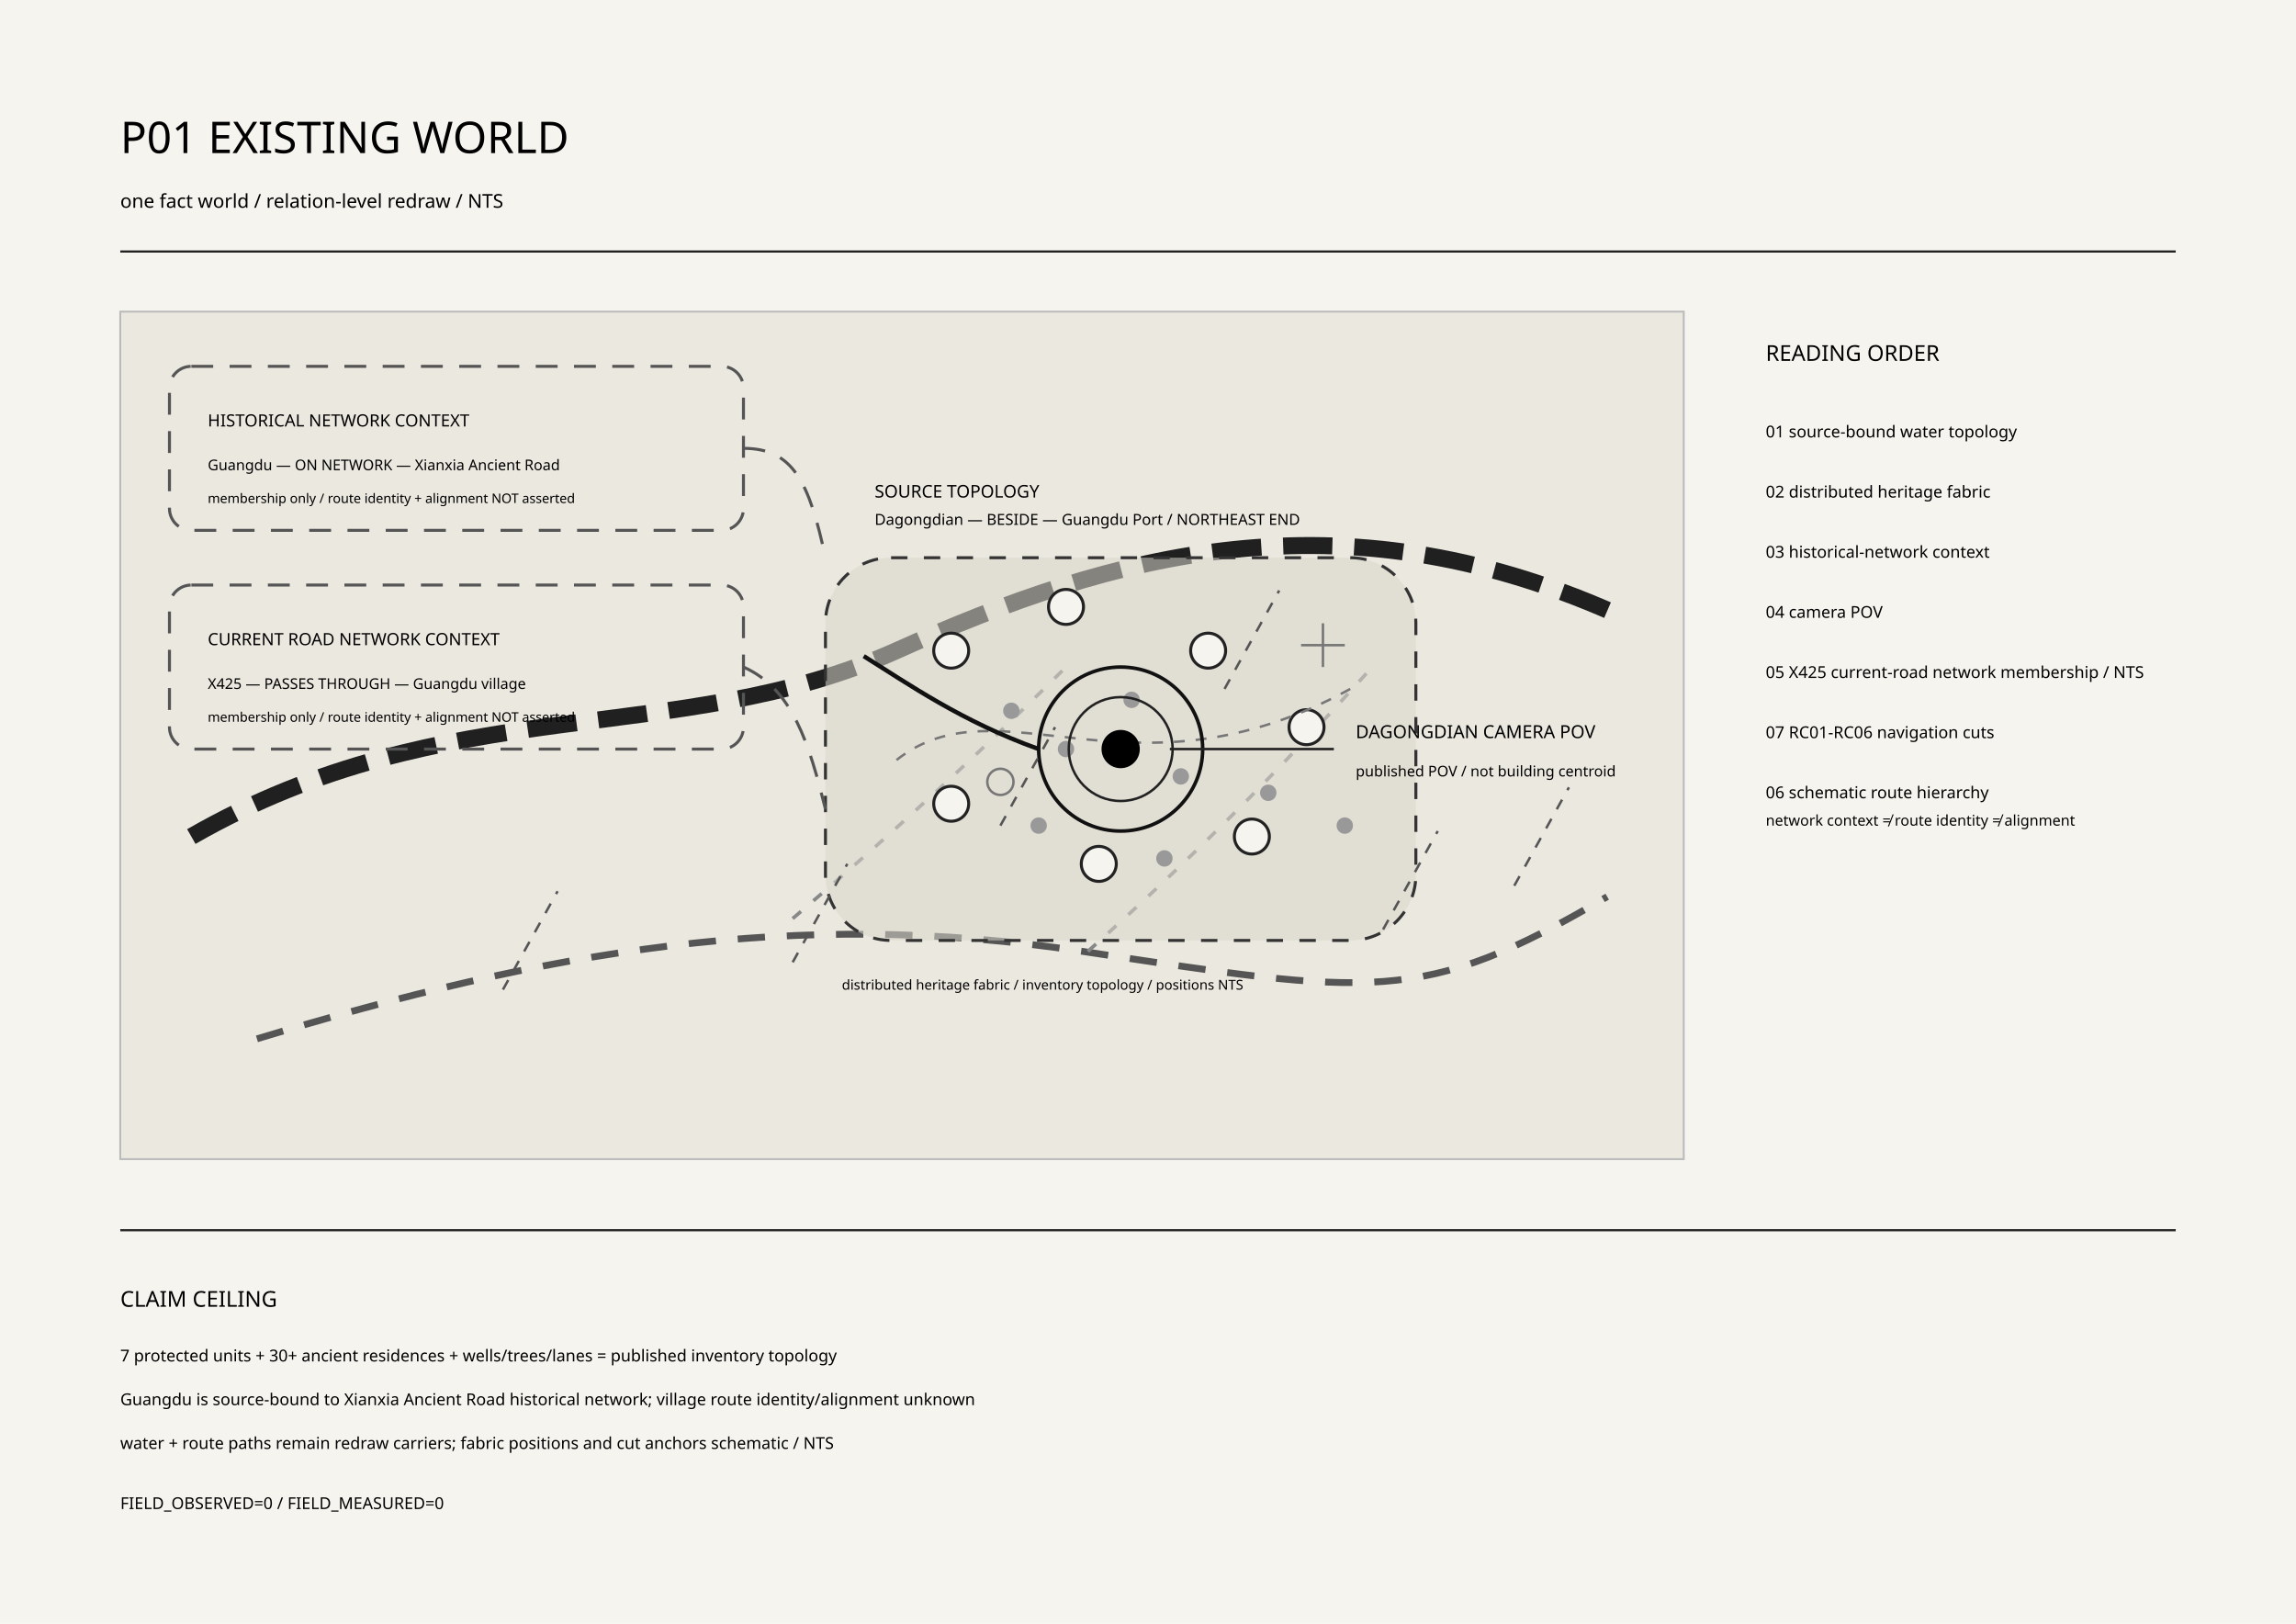
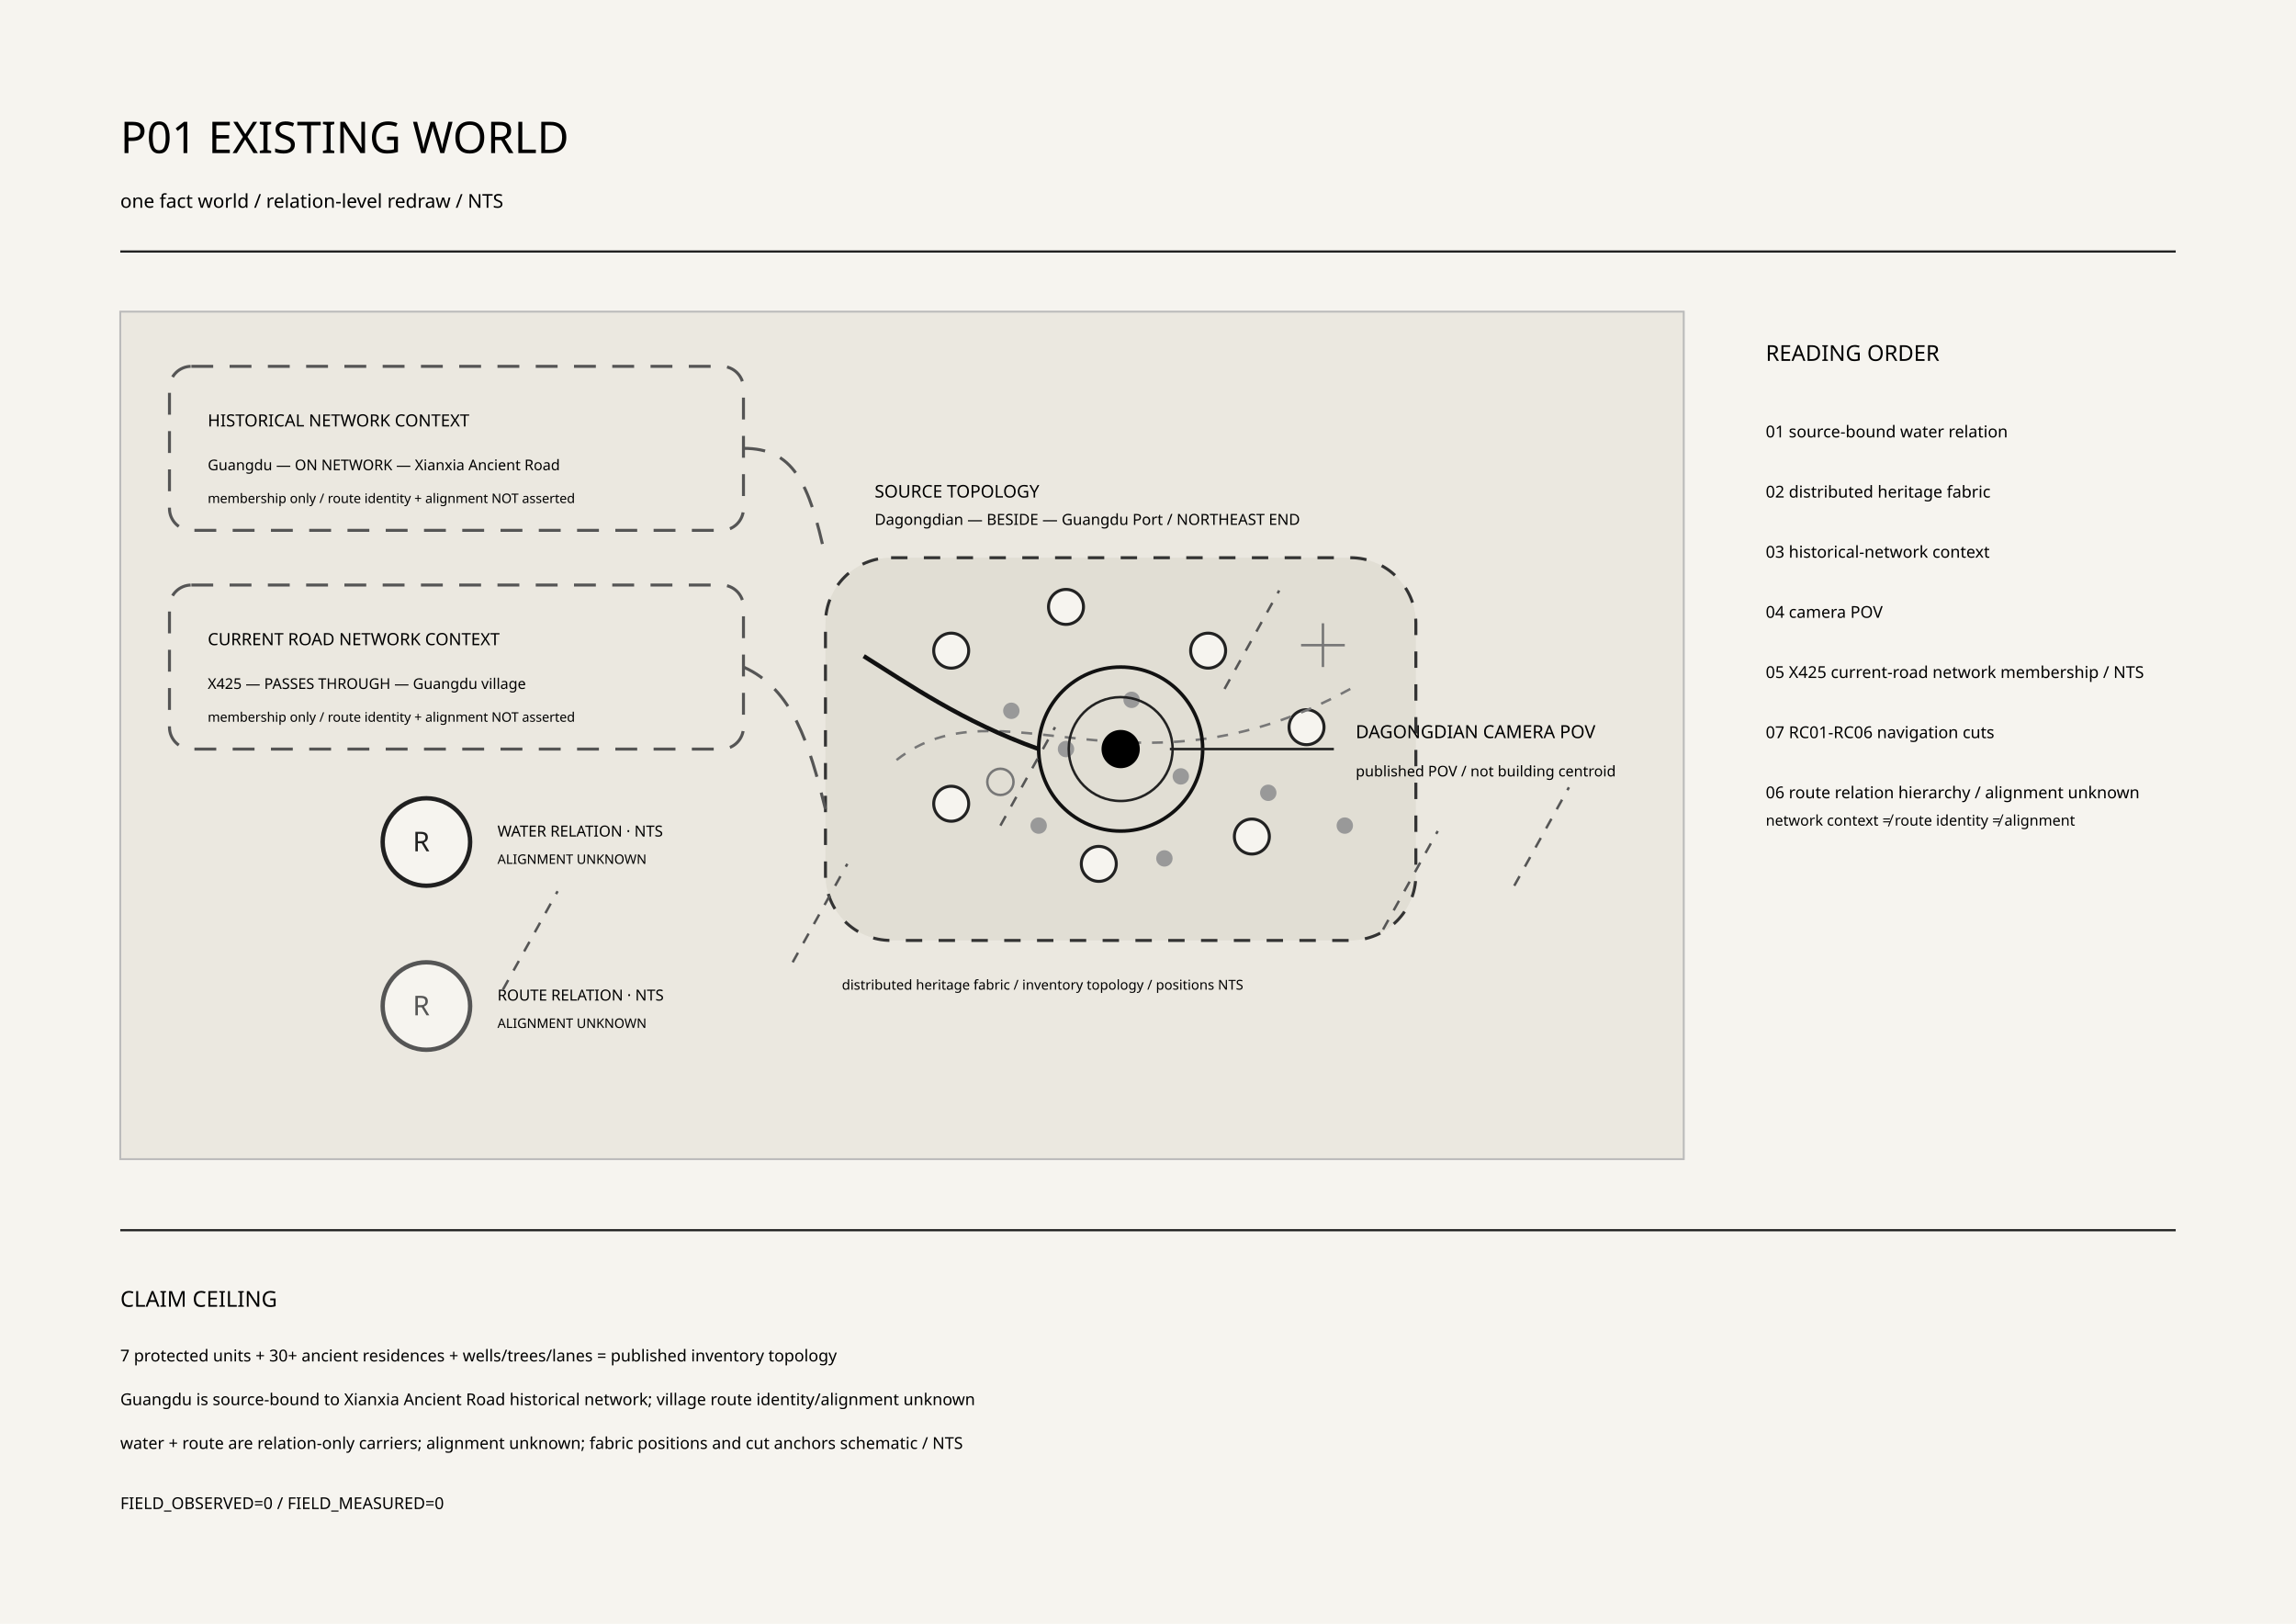
<svg xmlns="http://www.w3.org/2000/svg" width="420mm" height="297mm" viewBox="0 0 420 297">
  <rect width="420" height="297" fill="#f6f4ef" />
  <g id="L00-FRAME" font-family="sans-serif">
    <text x="22" y="28" font-size="8">P01 EXISTING WORLD</text>
    <text x="22" y="38" font-size="3.5">one fact world / relation-level redraw / NTS</text>
    <line x1="22" y1="46" x2="398" y2="46" stroke="#222" stroke-width="0.4" />
  </g>
  <g id="L08-FIELD">
    <rect x="22" y="57" width="286" height="155" fill="#ebe8e0" stroke="#bbb" stroke-width="0.35" />
  </g>
-   <g id="L10-WORLD" fill="none">
-     <path id="REL-WATER-01" d="M35 153 C82 126 124 137 164 119 S245 90 295 112" stroke="#202020" stroke-width="3.1" stroke-dasharray="9 4" />
-     <path id="REL-ROUTE-PRIMARY-01" d="M47 190 C100 174 145 166 198 174 S260 184 294 164" stroke="#555" stroke-width="1.25" stroke-dasharray="5 4" />
-     <path id="REL-ROUTE-SECONDARY-01" d="M145 168 C165 151 181 136 196 121" stroke="#888" stroke-width="0.65" stroke-dasharray="2 3" />
-     <path id="REL-ROUTE-SECONDARY-02" d="M199 174 C218 157 234 141 251 122" stroke="#888" stroke-width="0.65" stroke-dasharray="2 3" />
+   <g id="L10-WORLD" font-family="sans-serif">
+     <g id="REL-WATER-01" data-geometry-claim="relation-only" transform="translate(78 154)">
+       <circle r="8" fill="#f6f4ef" stroke="#202020" stroke-width="0.8" />
+       <text x="-2.5" y="1.7" font-size="5" fill="#202020">R</text>
+       <text x="13" y="-1" font-size="2.8">WATER RELATION · NTS</text>
+       <text x="13" y="4" font-size="2.4">ALIGNMENT UNKNOWN</text>
+     </g>
+     <g id="REL-ROUTE-PRIMARY-01" data-geometry-claim="relation-only" transform="translate(78 184)">
+       <circle r="8" fill="#f6f4ef" stroke="#555" stroke-width="0.8" />
+       <text x="-2.5" y="1.7" font-size="5" fill="#555">R</text>
+       <text x="13" y="-1" font-size="2.8">ROUTE RELATION · NTS</text>
+       <text x="13" y="4" font-size="2.4">ALIGNMENT UNKNOWN</text>
+     </g>
  </g>
  <g id="L11-HERITAGE-FABRIC" font-family="sans-serif">
    <rect id="F01-HERITAGE-FABRIC-EXTENT-NTS" x="151" y="102" width="108" height="70" rx="12" fill="#d8d4ca" fill-opacity="0.55" stroke="#333" stroke-width="0.55" stroke-dasharray="3 3" />
    <g id="F01-PROTECTED-UNITS-NTS" fill="#f6f4ef" stroke="#222" stroke-width="0.55">
      <circle cx="174" cy="119" r="3.2" />
      <circle cx="195" cy="111" r="3.2" />
      <circle cx="221" cy="119" r="3.2" />
      <circle cx="239" cy="133" r="3.2" />
      <circle cx="229" cy="153" r="3.2" />
      <circle cx="201" cy="158" r="3.2" />
      <circle cx="174" cy="147" r="3.2" />
    </g>
    <g id="F01-ANCIENT-RESIDENCE-FABRIC-NTS" fill="#999">
      <circle cx="185" cy="130" r="1.5" />
      <circle cx="195" cy="137" r="1.5" />
      <circle cx="207" cy="128" r="1.5" />
      <circle cx="216" cy="142" r="1.5" />
      <circle cx="190" cy="151" r="1.5" />
      <circle cx="232" cy="145" r="1.5" />
      <circle cx="213" cy="157" r="1.5" />
      <circle cx="246" cy="151" r="1.5" />
    </g>
    <g id="F01-LANE-WELL-TREE-FABRIC-NTS" fill="none" stroke="#777" stroke-width="0.45">
      <path d="M164 139 C183 124 207 148 247 126" stroke-dasharray="2 2" />
      <circle cx="183" cy="143" r="2.4" />
      <path d="M242 114 v8 m-4 -4 h8" />
    </g>
    <text x="154" y="181" font-size="2.5">distributed heritage fabric / inventory topology / positions NTS</text>
  </g>
  <g id="L12-SOURCE-TOPOLOGY" font-family="sans-serif">
    <circle id="F01-DAGONGDIAN-TOPOLOGY-NODE" cx="205" cy="137" r="15" fill="none" stroke="#111" stroke-width="0.65" />
    <path id="F01-WATER-BESIDE-LINK" d="M190 137 C176 132 166 125 158 120" fill="none" stroke="#111" stroke-width="0.8" />
    <text x="160" y="91" font-size="3.2">SOURCE TOPOLOGY</text>
    <text x="160" y="96" font-size="2.8">Dagongdian — BESIDE — Guangdu Port / NORTHEAST END</text>
  </g>
  <g id="L13-HISTORICAL-NETWORK-CONTEXT" font-family="sans-serif">
    <rect id="F01-XIANXIA-NETWORK-CONTEXT-NTS" x="31" y="67" width="105" height="30" rx="4" fill="none" stroke="#555" stroke-width="0.55" stroke-dasharray="4 3" />
    <text x="38" y="78" font-size="3.1">HISTORICAL NETWORK CONTEXT</text>
    <text x="38" y="86" font-size="2.7">Guangdu — ON NETWORK — Xianxia Ancient Road</text>
    <text x="38" y="92" font-size="2.4">membership only / route identity + alignment NOT asserted</text>
    <path id="F01-XIANXIA-NETWORK-MEMBERSHIP-LINK" d="M136 82 C145 82 148 88 151 102" fill="none" stroke="#555" stroke-width="0.55" stroke-dasharray="4 3" />
  </g>
  <g id="L14-CURRENT-ROAD-NETWORK-CONTEXT" font-family="sans-serif">
    <rect id="F01-X425-NETWORK-CONTEXT-NTS" x="31" y="107" width="105" height="30" rx="4" fill="none" stroke="#555" stroke-width="0.55" stroke-dasharray="4 3" />
    <text x="38" y="118" font-size="3.1">CURRENT ROAD NETWORK CONTEXT</text>
    <text x="38" y="126" font-size="2.7">X425 — PASSES THROUGH — Guangdu village</text>
    <text x="38" y="132" font-size="2.4">membership only / route identity + alignment NOT asserted</text>
    <path id="F01-X425-NETWORK-MEMBERSHIP-LINK" d="M136 122 C145 126 148 136 151 148" fill="none" stroke="#555" stroke-width="0.55" stroke-dasharray="4 3" />
  </g>
  <g id="L18-CUT-INDEX" font-family="sans-serif" fill="none" stroke="#555" stroke-width="0.45" stroke-dasharray="2 2">
    <path id="F01-RC01-CUT" d="M92 181 l10 -18" />
    <path id="F01-RC02-CUT" d="M145 176 l10 -18" />
    <path id="F01-RC03-CUT" d="M183 151 l10 -18" />
    <path id="F01-RC04-CUT" d="M224 126 l10 -18" />
    <path id="F01-RC05-CUT" d="M253 170 l10 -18" />
    <path id="F01-RC06-CUT" d="M277 162 l10 -18" />
  </g>
  <g id="L20-POV" font-family="sans-serif">
    <circle id="ANCHOR-DAGONGDIAN-CAMERA" cx="205" cy="137" r="3.5" />
    <circle cx="205" cy="137" r="9.5" fill="none" stroke="#222" stroke-width="0.45" />
    <line x1="214" y1="137" x2="244" y2="137" stroke="#222" stroke-width="0.45" />
    <text x="248" y="135" font-size="3.3">DAGONGDIAN CAMERA POV</text>
    <text x="248" y="142" font-size="2.7">published POV / not building centroid</text>
  </g>
  <g id="L30-READING" font-family="sans-serif">
    <text x="323" y="66" font-size="4">READING ORDER</text>
-     <text x="323" y="80" font-size="3">01 source-bound water topology</text>
+     <text x="323" y="80" font-size="3">01 source-bound water relation</text>
    <text x="323" y="91" font-size="3">02 distributed heritage fabric</text>
    <text x="323" y="102" font-size="3">03 historical-network context</text>
    <text x="323" y="113" font-size="3">04 camera POV</text>
    <text x="323" y="124" font-size="3">05 X425 current-road network membership / NTS</text>
-     <text x="323" y="146" font-size="3">06 schematic route hierarchy</text>
+     <text x="323" y="146" font-size="3">06 route relation hierarchy / alignment unknown</text>
    <text x="323" y="135" font-size="3">07 RC01-RC06 navigation cuts</text>
    <text x="323" y="151" font-size="2.7">network context ≠ route identity ≠ alignment</text>
  </g>
  <g id="L40-CLAIM" font-family="sans-serif">
    <line x1="22" y1="225" x2="398" y2="225" stroke="#222" stroke-width="0.4" />
    <text x="22" y="239" font-size="4">CLAIM CEILING</text>
    <text x="22" y="249" font-size="3">7 protected units + 30+ ancient residences + wells/trees/lanes = published inventory topology</text>
    <text x="22" y="257" font-size="3">Guangdu is source-bound to Xianxia Ancient Road historical network; village route identity/alignment unknown</text>
-     <text x="22" y="265" font-size="3">water + route paths remain redraw carriers; fabric positions and cut anchors schematic / NTS</text>
+     <text x="22" y="265" font-size="3">water + route are relation-only carriers; alignment unknown; fabric positions and cut anchors schematic / NTS</text>
    <text x="22" y="276" font-size="3">FIELD_OBSERVED=0 / FIELD_MEASURED=0</text>
  </g>
</svg>
